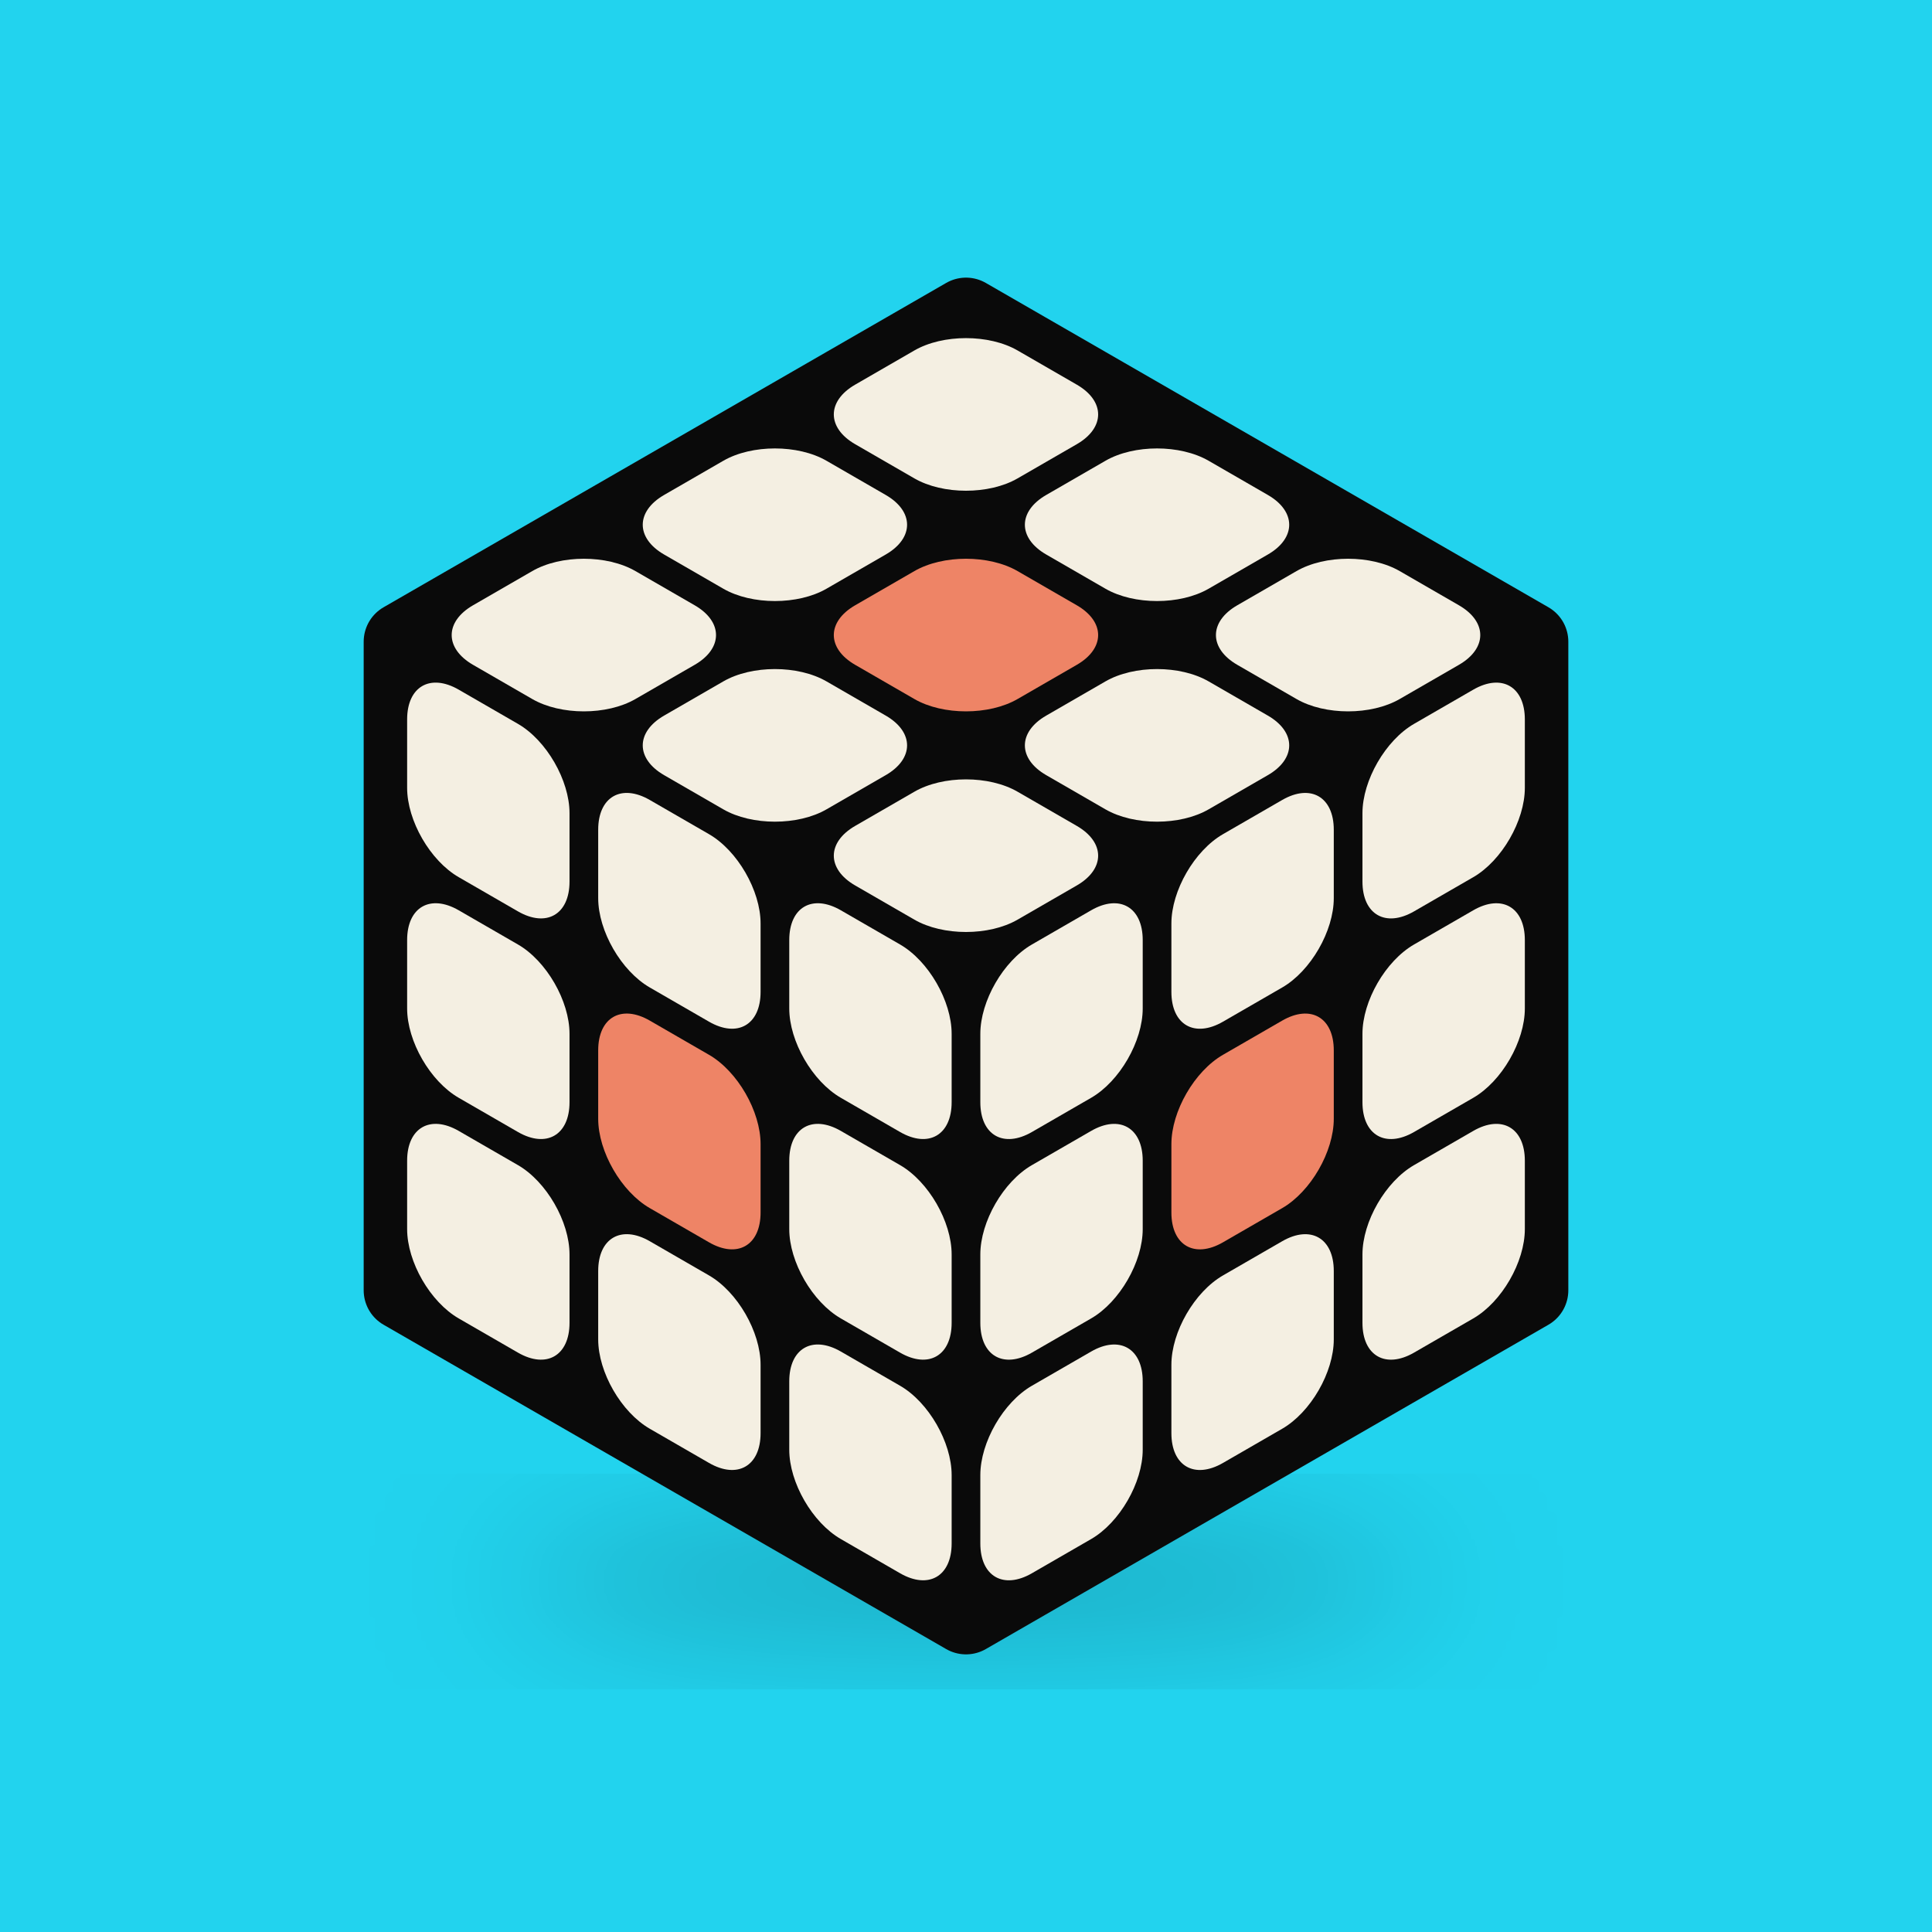
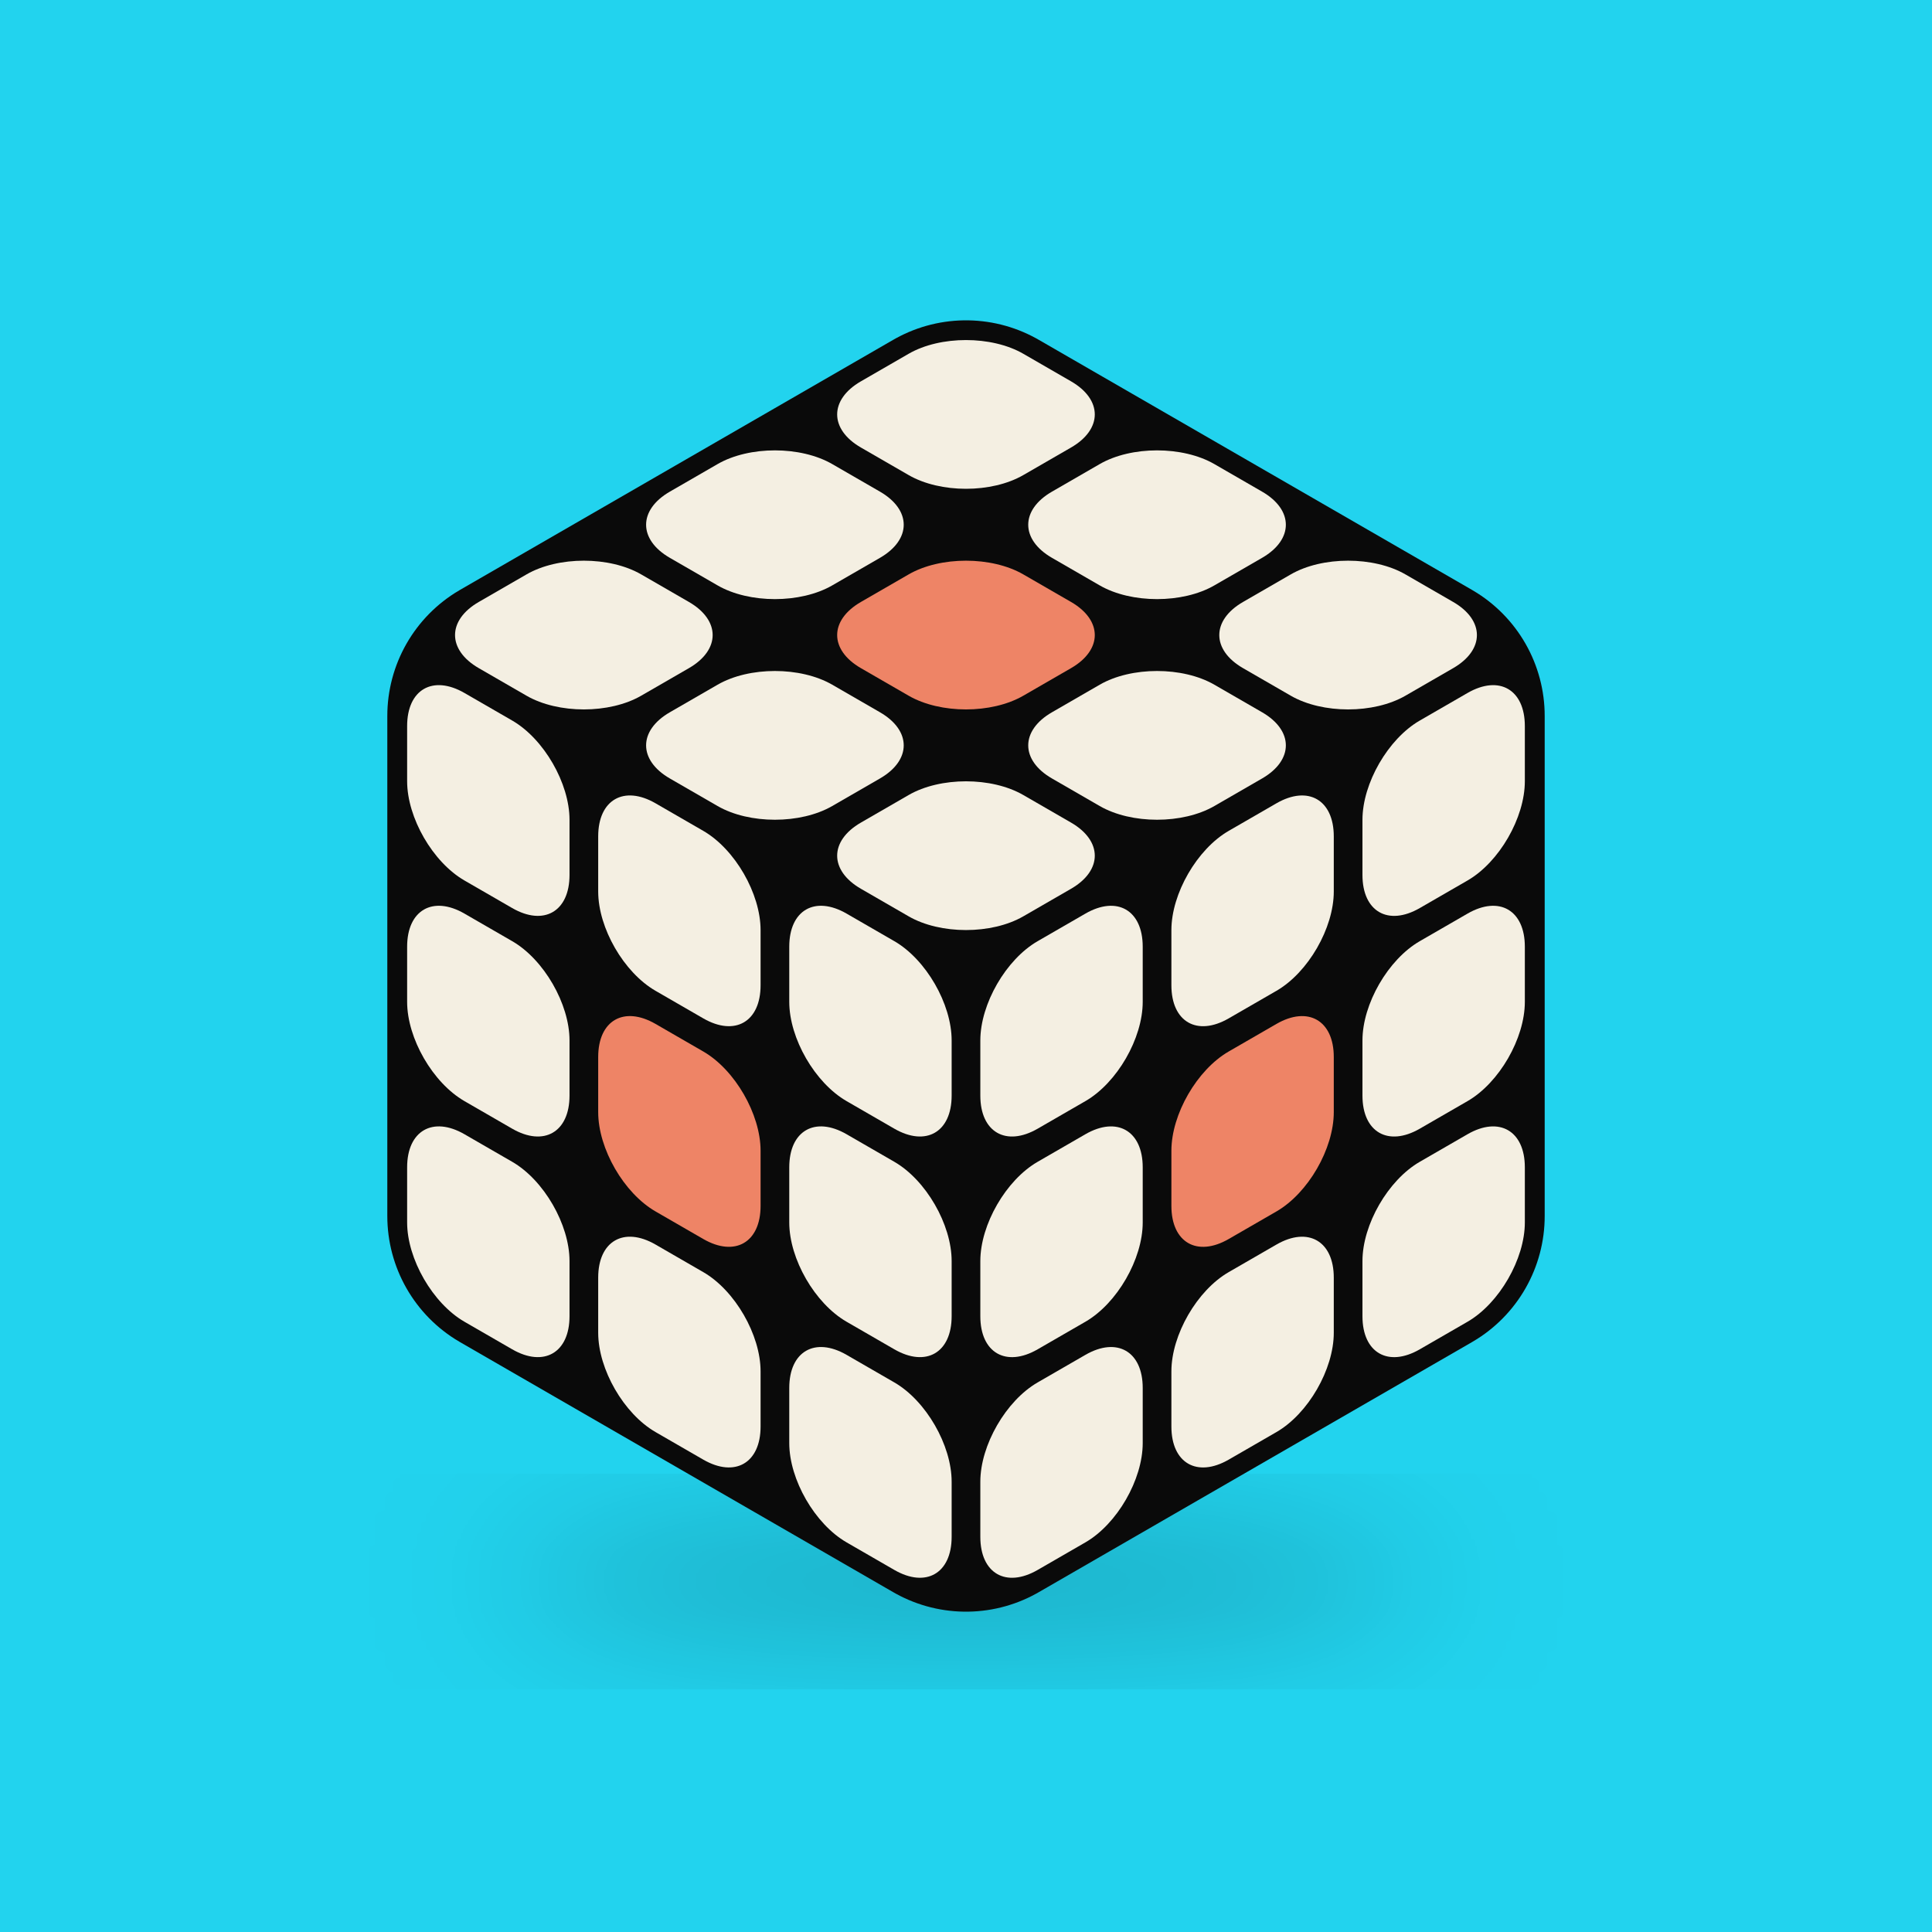
<svg xmlns="http://www.w3.org/2000/svg" viewBox="0 0 1080 1080" width="1080" height="1080">
  <defs>
    <filter id="glow" x="-80%" y="-80%" width="260%" height="260%">
      <feGaussianBlur stdDeviation="8" />
    </filter>
    <filter id="blur40" x="-50%" y="-50%" width="200%" height="200%">
      <feGaussianBlur stdDeviation="45" />
    </filter>
  </defs>
  <rect width="1080" height="1080" fill="#22d3ee" />
  <ellipse cx="540" cy="884.1" rx="259.0" ry="30" fill="#000" opacity=".25" filter="url(#blur40)" />
  <g transform="translate(540,540) scale(3.7)">
-     <path d="M0,-98 L85,-49 L85,49 L0,98 L-85,49 L-85,-49Z" fill="#0a0a0a" stroke="#0a0a0a" stroke-width="12" stroke-linejoin="round" />
+     <path d="M0,-75.55 L65.43,-37.78 L65.43,37.78 L0,75.55 L-65.43,37.78 L-65.43,-37.78Z" fill="#0a0a0a" stroke="#0a0a0a" stroke-width="44" stroke-linejoin="round" />
    <g transform="matrix(0.866,-0.5,0.866,0.5,-86.6,-50)">
-       <rect x="2.5" y="2.5" width="28.33" height="28.33" rx="9" fill="#f4efe2" />
-       <rect x="2.5" y="35.833" width="28.33" height="28.33" rx="9" fill="#f4efe2" />
-       <rect x="2.5" y="69.166" width="28.33" height="28.33" rx="9" fill="#f4efe2" />
-       <rect x="35.833" y="2.5" width="28.33" height="28.33" rx="9" fill="#f4efe2" />
-       <rect x="35.833" y="35.833" width="28.33" height="28.33" rx="9" fill="#ee8466" />
-       <rect x="35.833" y="69.166" width="28.33" height="28.33" rx="9" fill="#f4efe2" />
-       <rect x="69.166" y="2.5" width="28.33" height="28.33" rx="9" fill="#f4efe2" />
-       <rect x="69.166" y="35.833" width="28.33" height="28.33" rx="9" fill="#f4efe2" />
-       <rect x="69.166" y="69.166" width="28.33" height="28.33" rx="9" fill="#f4efe2" />
+       <rect x="2.5" y="2.5" width="28.33" height="28.33" rx="10" fill="#f4efe2" />
+       <rect x="2.5" y="35.833" width="28.33" height="28.33" rx="10" fill="#f4efe2" />
+       <rect x="2.5" y="69.166" width="28.33" height="28.33" rx="10" fill="#f4efe2" />
+       <rect x="35.833" y="2.5" width="28.33" height="28.33" rx="10" fill="#f4efe2" />
+       <rect x="35.833" y="35.833" width="28.33" height="28.33" rx="10" fill="#ee8466" />
+       <rect x="35.833" y="69.166" width="28.33" height="28.33" rx="10" fill="#f4efe2" />
+       <rect x="69.166" y="2.5" width="28.33" height="28.33" rx="10" fill="#f4efe2" />
+       <rect x="69.166" y="35.833" width="28.33" height="28.33" rx="10" fill="#f4efe2" />
+       <rect x="69.166" y="69.166" width="28.33" height="28.33" rx="10" fill="#f4efe2" />
    </g>
    <g transform="matrix(0.866,0.5,0,1,-86.6,-50)">
-       <rect x="2.5" y="2.5" width="28.33" height="28.33" rx="9" fill="#f4efe2" />
-       <rect x="2.5" y="35.833" width="28.33" height="28.33" rx="9" fill="#f4efe2" />
-       <rect x="2.5" y="69.166" width="28.33" height="28.33" rx="9" fill="#f4efe2" />
-       <rect x="35.833" y="2.5" width="28.33" height="28.33" rx="9" fill="#f4efe2" />
-       <rect x="35.833" y="35.833" width="28.33" height="28.33" rx="9" fill="#ee8466" />
-       <rect x="35.833" y="69.166" width="28.33" height="28.33" rx="9" fill="#f4efe2" />
-       <rect x="69.166" y="2.5" width="28.33" height="28.33" rx="9" fill="#f4efe2" />
-       <rect x="69.166" y="35.833" width="28.33" height="28.33" rx="9" fill="#f4efe2" />
-       <rect x="69.166" y="69.166" width="28.33" height="28.33" rx="9" fill="#f4efe2" />
+       <rect x="2.5" y="2.5" width="28.33" height="28.33" rx="10" fill="#f4efe2" />
+       <rect x="2.5" y="35.833" width="28.33" height="28.33" rx="10" fill="#f4efe2" />
+       <rect x="2.5" y="69.166" width="28.33" height="28.33" rx="10" fill="#f4efe2" />
+       <rect x="35.833" y="2.5" width="28.33" height="28.33" rx="10" fill="#f4efe2" />
+       <rect x="35.833" y="35.833" width="28.33" height="28.33" rx="10" fill="#ee8466" />
+       <rect x="35.833" y="69.166" width="28.33" height="28.33" rx="10" fill="#f4efe2" />
+       <rect x="69.166" y="2.5" width="28.33" height="28.33" rx="10" fill="#f4efe2" />
+       <rect x="69.166" y="35.833" width="28.33" height="28.33" rx="10" fill="#f4efe2" />
+       <rect x="69.166" y="69.166" width="28.33" height="28.33" rx="10" fill="#f4efe2" />
    </g>
    <g transform="matrix(0.866,-0.5,0,1,0,0)">
-       <rect x="2.5" y="2.5" width="28.33" height="28.33" rx="9" fill="#f4efe2" />
-       <rect x="2.5" y="35.833" width="28.33" height="28.33" rx="9" fill="#f4efe2" />
-       <rect x="2.5" y="69.166" width="28.33" height="28.33" rx="9" fill="#f4efe2" />
-       <rect x="35.833" y="2.5" width="28.33" height="28.33" rx="9" fill="#f4efe2" />
-       <rect x="35.833" y="35.833" width="28.33" height="28.33" rx="9" fill="#ee8466" />
-       <rect x="35.833" y="69.166" width="28.33" height="28.33" rx="9" fill="#f4efe2" />
-       <rect x="69.166" y="2.5" width="28.33" height="28.33" rx="9" fill="#f4efe2" />
-       <rect x="69.166" y="35.833" width="28.33" height="28.33" rx="9" fill="#f4efe2" />
-       <rect x="69.166" y="69.166" width="28.33" height="28.33" rx="9" fill="#f4efe2" />
+       <rect x="2.5" y="2.5" width="28.33" height="28.33" rx="10" fill="#f4efe2" />
+       <rect x="2.5" y="35.833" width="28.33" height="28.33" rx="10" fill="#f4efe2" />
+       <rect x="2.5" y="69.166" width="28.33" height="28.33" rx="10" fill="#f4efe2" />
+       <rect x="35.833" y="2.5" width="28.33" height="28.33" rx="10" fill="#f4efe2" />
+       <rect x="35.833" y="35.833" width="28.33" height="28.33" rx="10" fill="#ee8466" />
+       <rect x="35.833" y="69.166" width="28.33" height="28.33" rx="10" fill="#f4efe2" />
+       <rect x="69.166" y="2.5" width="28.33" height="28.33" rx="10" fill="#f4efe2" />
+       <rect x="69.166" y="35.833" width="28.33" height="28.33" rx="10" fill="#f4efe2" />
+       <rect x="69.166" y="69.166" width="28.33" height="28.33" rx="10" fill="#f4efe2" />
    </g>
  </g>
</svg>
